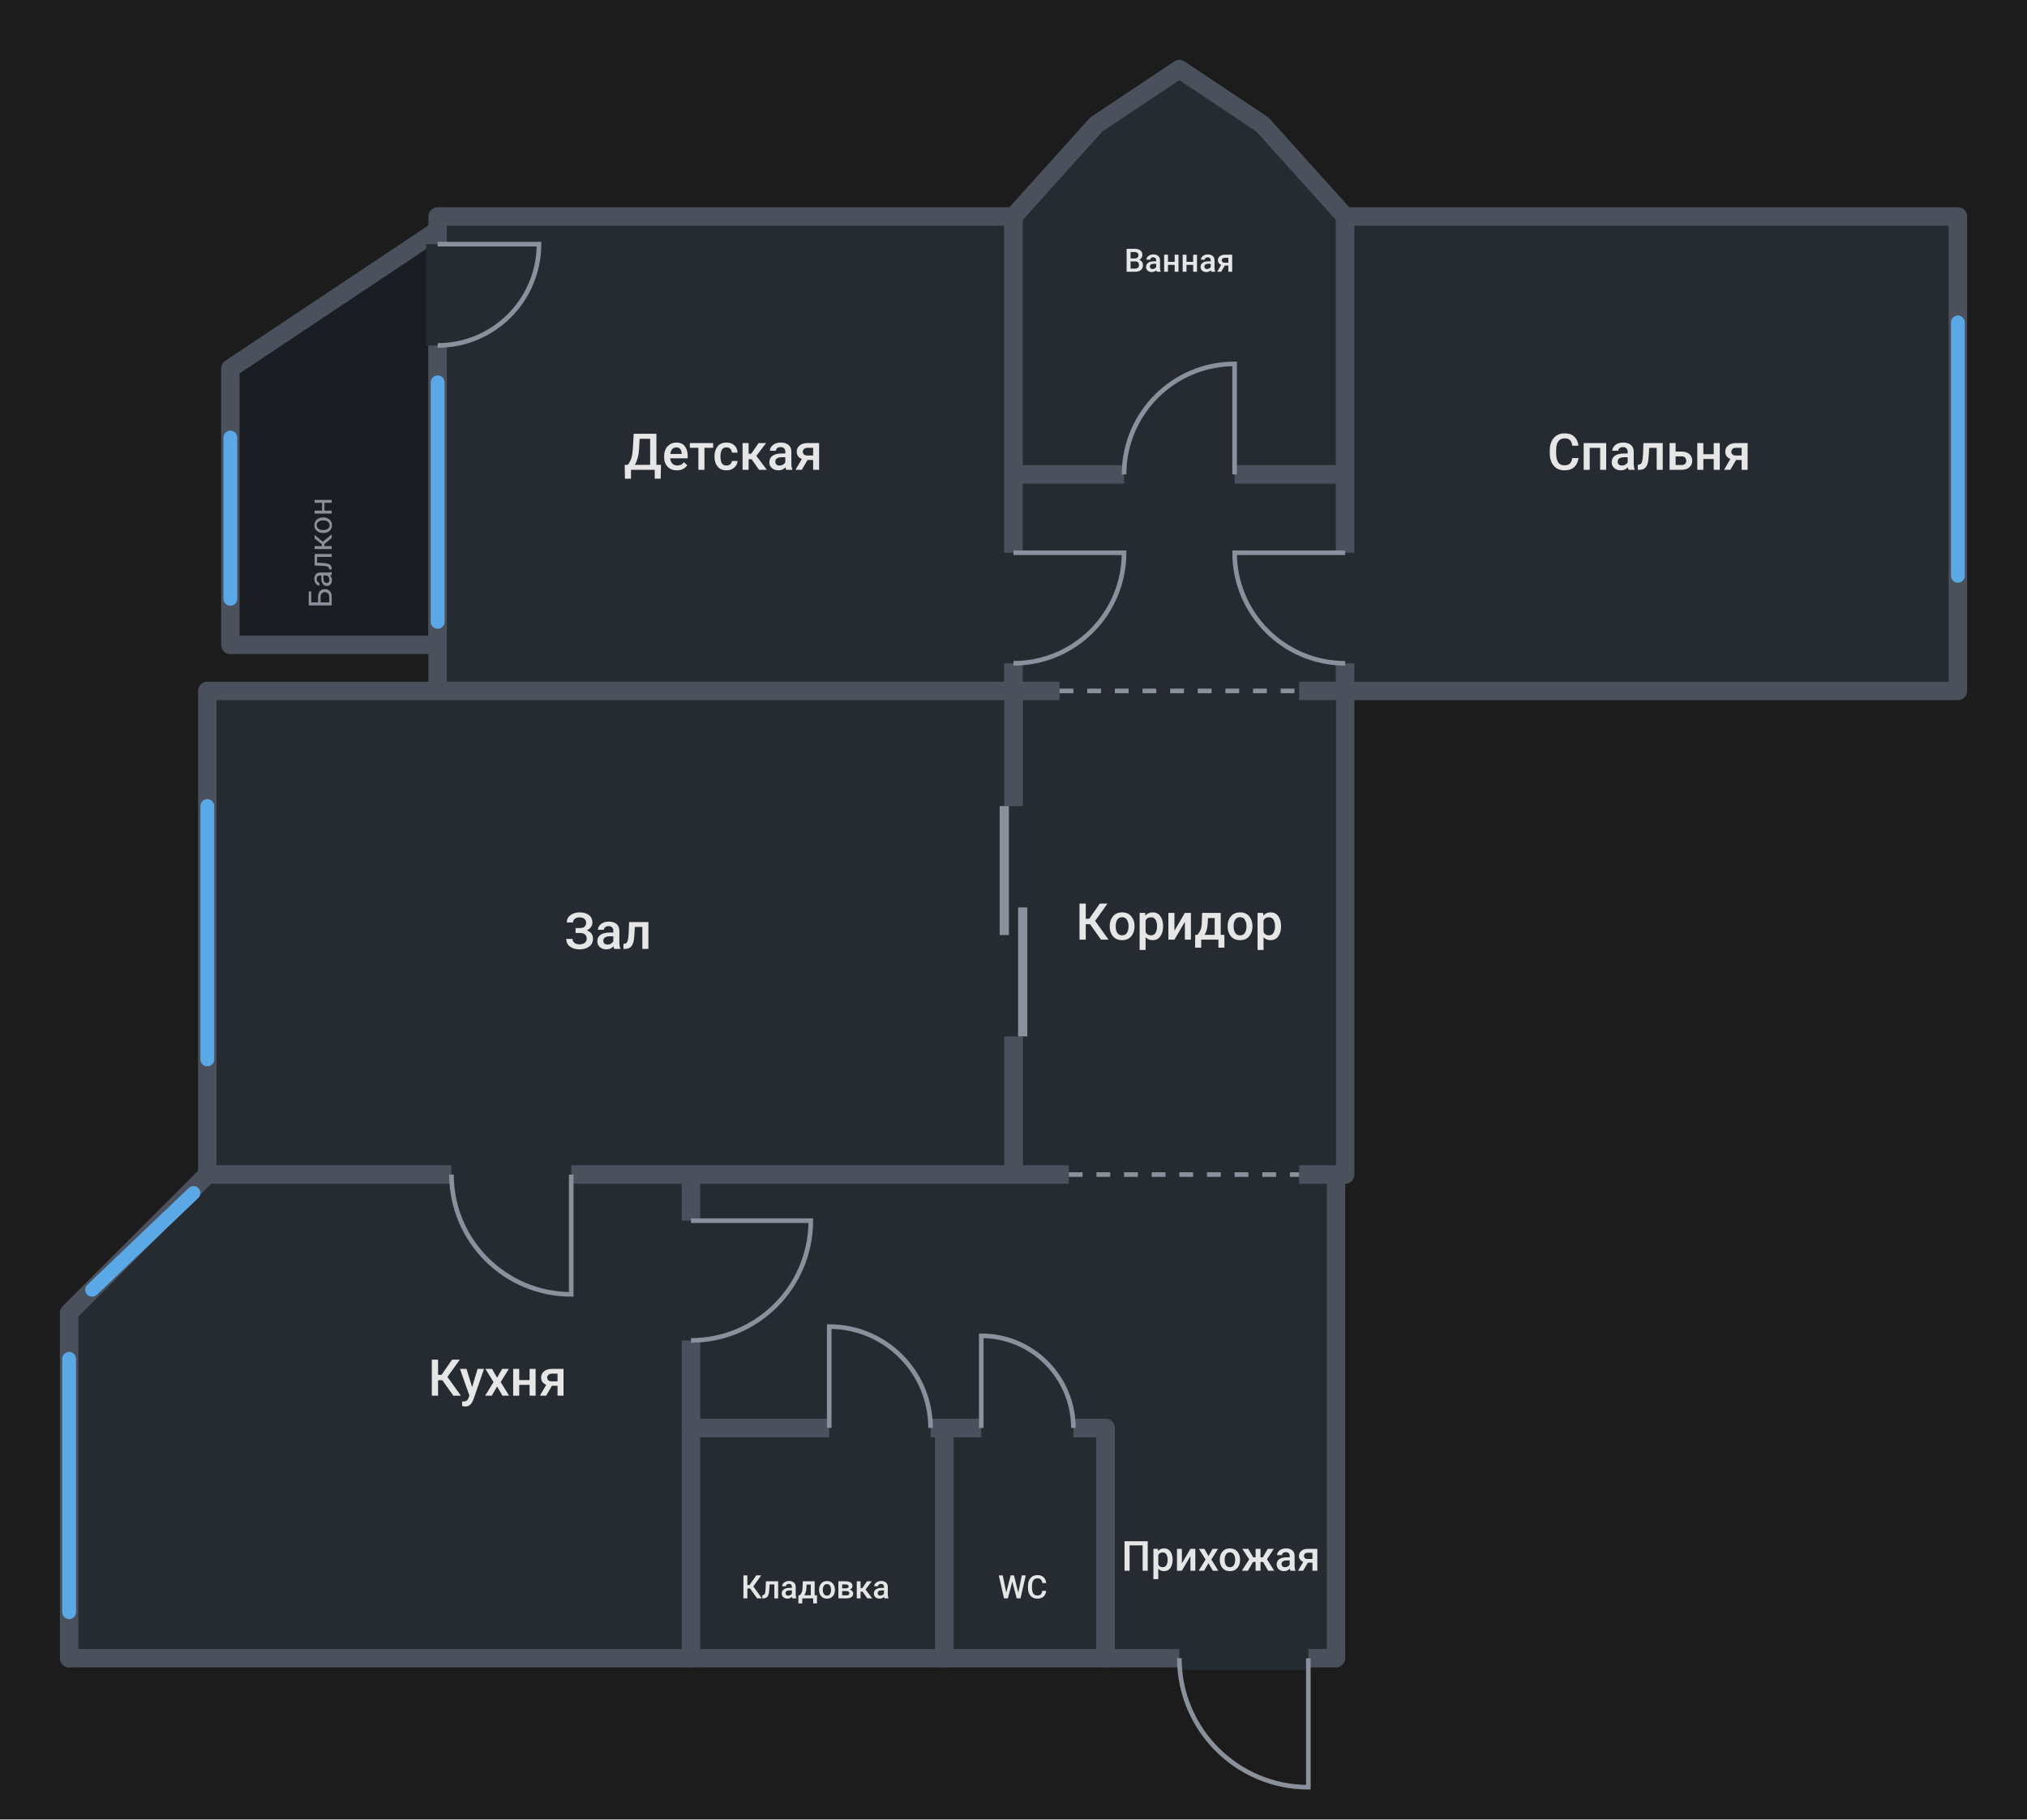
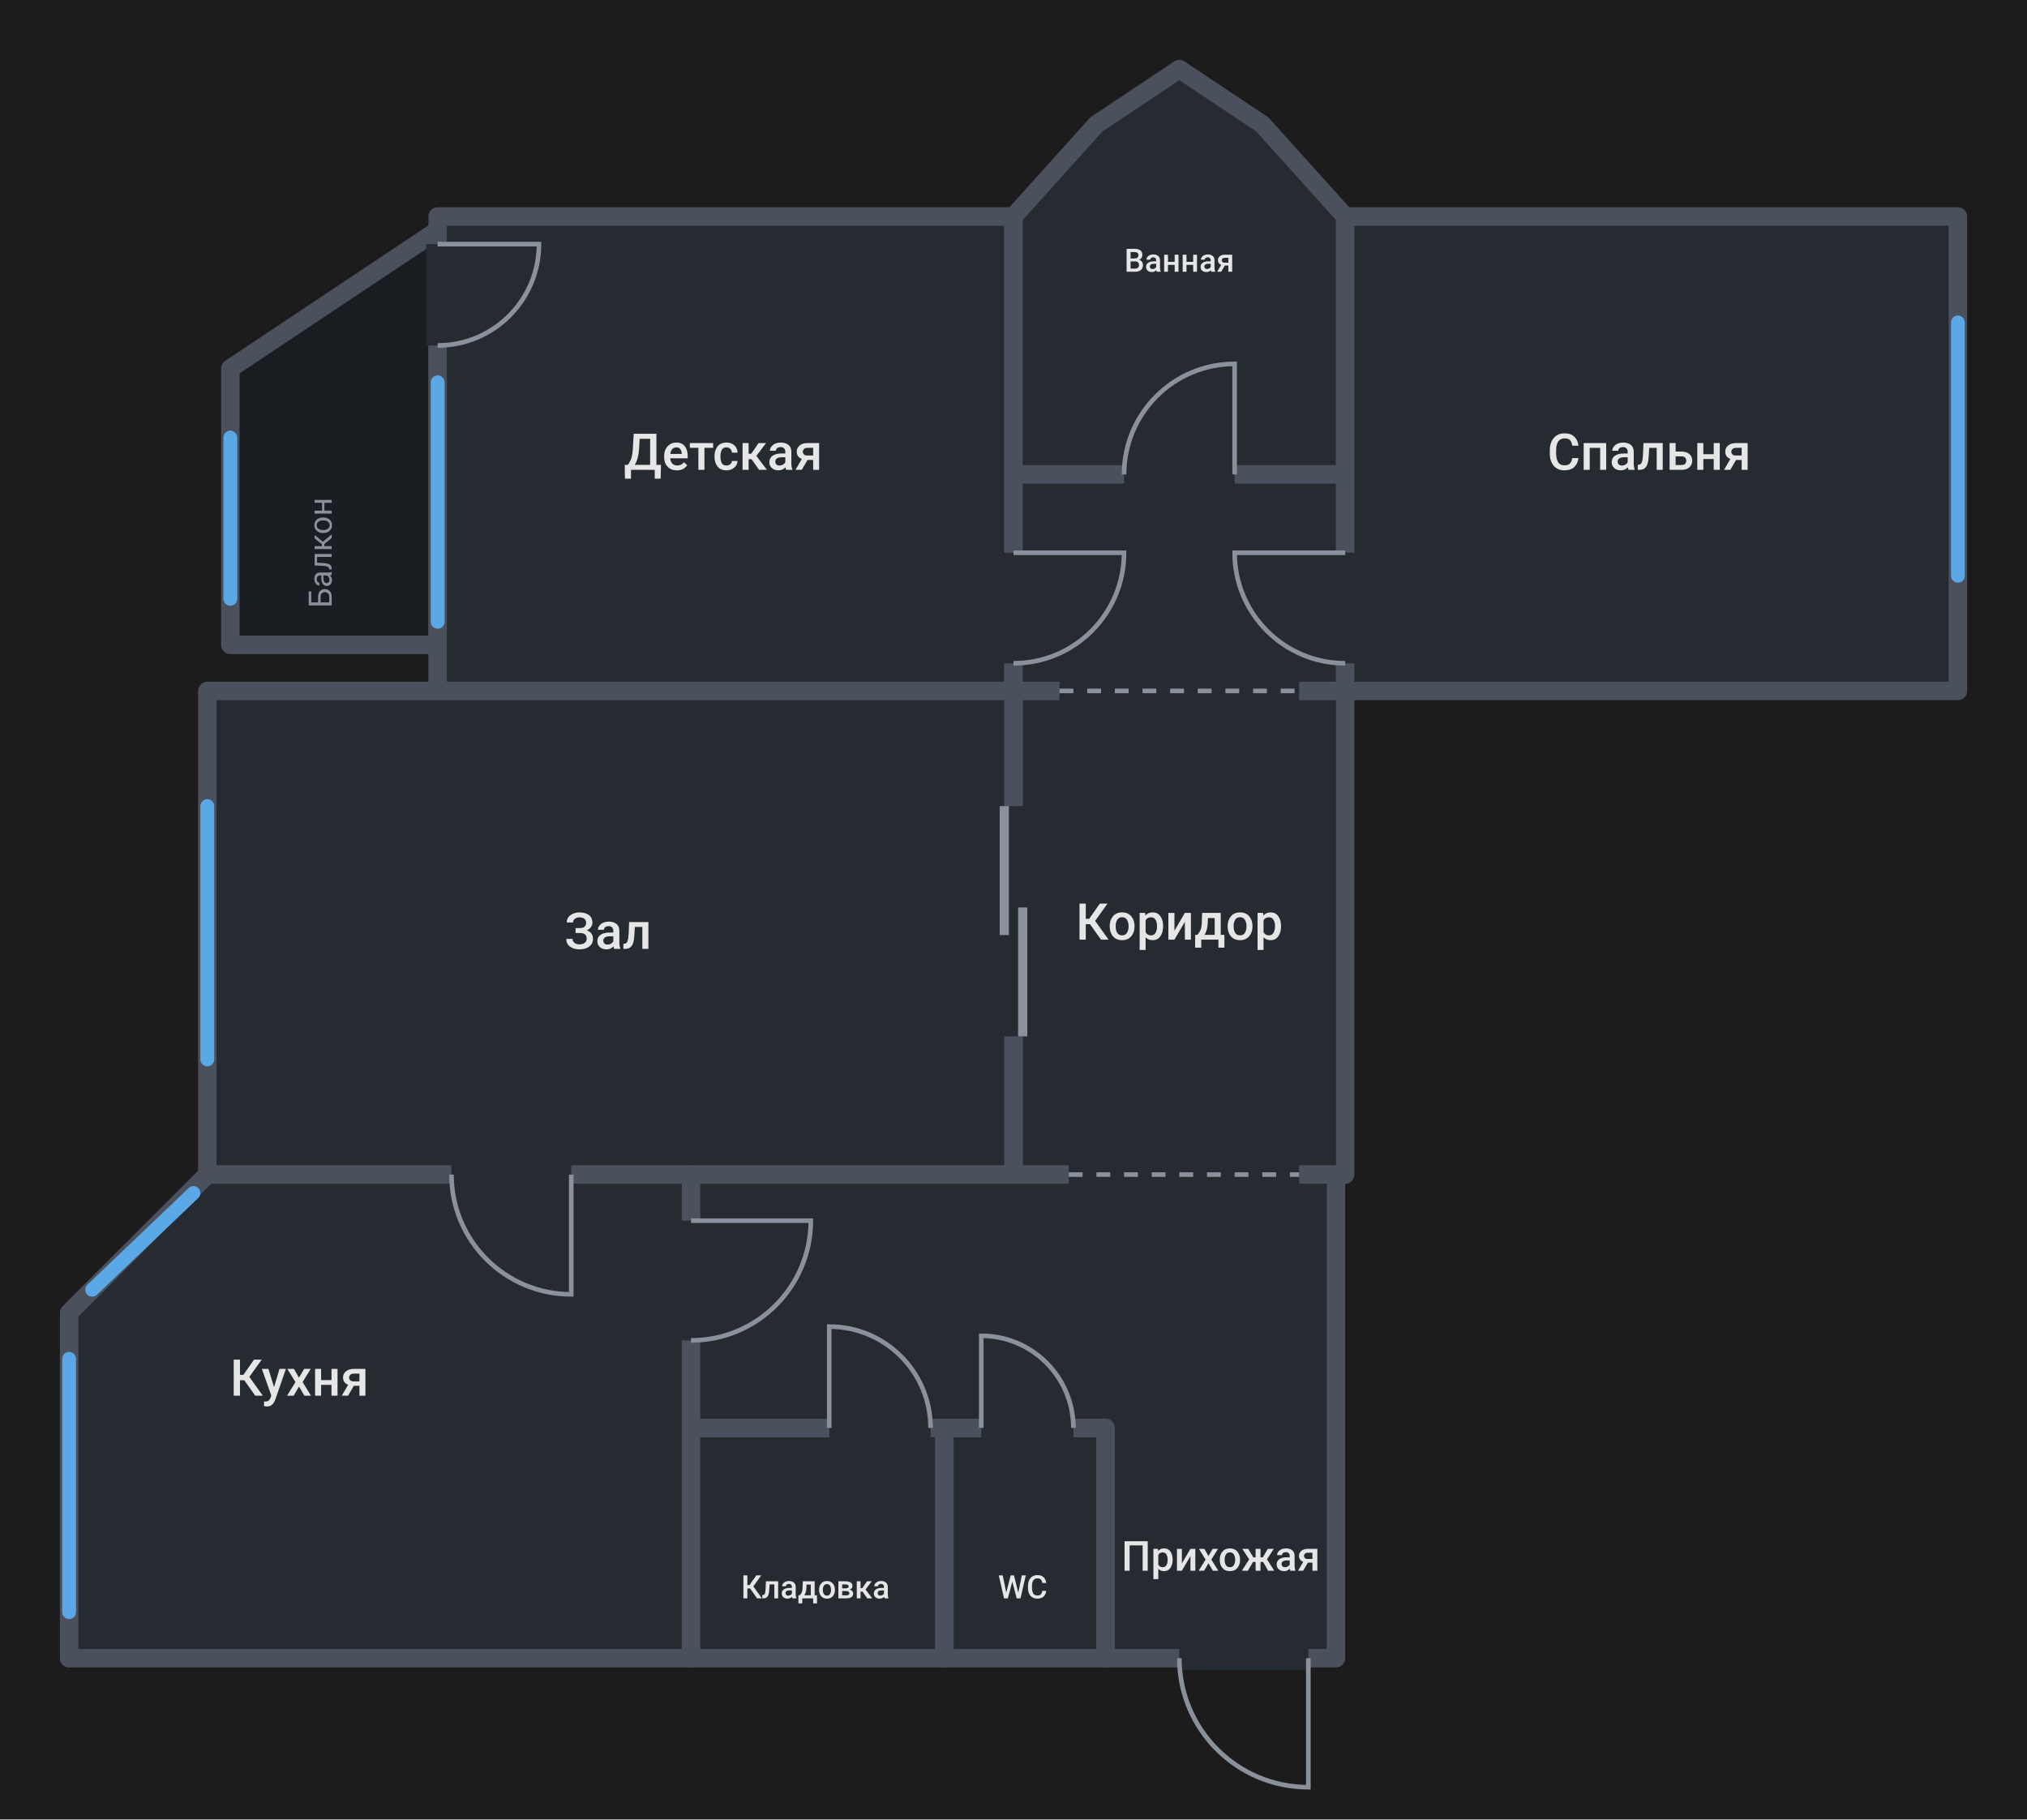
<svg xmlns="http://www.w3.org/2000/svg" viewBox="80 465 440 395" font-family="Roboto, Segoe UI, sans-serif">
  <rect x="80" y="465" width="440" height="395" fill="#1c1c1c" />
  <polygon id="balcony" points="130,545 175,515 175,605 130,605" fill="#1a1d22" stroke="#4a505c" stroke-width="4" stroke-linejoin="round" />
  <polygon id="kids" points="175,512 300,512 300,615 175,615" fill="#262a31" stroke="#4a505c" stroke-width="4" stroke-linejoin="round" />
  <polygon id="bath" points="300,512 318,492 336,480 354,492 372,512 372,568 300,568" fill="#262a31" stroke="#4a505c" stroke-width="4" stroke-linejoin="round" />
  <polygon id="corridor2" points="300,568 372,568 372,615 300,615" fill="#262a31" stroke="#4a505c" stroke-width="4" stroke-linejoin="round" />
  <polygon id="corridor" points="300,615 372,615 372,720 300,720" fill="#262a31" stroke="#4a505c" stroke-width="4" stroke-linejoin="round" />
  <polygon id="bedroom" points="372,512 505,512 505,615 372,615" fill="#262a31" stroke="#4a505c" stroke-width="4" stroke-linejoin="round" />
  <polygon id="hall" points="125,615 300,615 300,720 125,720" fill="#262a31" stroke="#4a505c" stroke-width="4" stroke-linejoin="round" />
  <polygon id="kitchen" points="125,720 230,720 230,825 95,825 95,750" fill="#262a31" stroke="#4a505c" stroke-width="4" stroke-linejoin="round" />
  <polygon id="storage" points="230,775 285,775 285,825 230,825" fill="#262a31" stroke="#4a505c" stroke-width="4" stroke-linejoin="round" />
  <polygon id="wc" points="285,775 320,775 320,825 285,825" fill="#262a31" stroke="#4a505c" stroke-width="4" stroke-linejoin="round" />
  <polygon id="entry" points="230,720 370,720 370,825 320,825 320,775 230,775" fill="#262a31" stroke="#4a505c" stroke-width="4" stroke-linejoin="round" />
  <line x1="130" y1="560" x2="130" y2="595" stroke="#5aa9e6" stroke-width="3" stroke-linecap="round" />
  <line x1="175" y1="548" x2="175" y2="600" stroke="#5aa9e6" stroke-width="3" stroke-linecap="round" />
  <line x1="505" y1="535" x2="505" y2="590" stroke="#5aa9e6" stroke-width="3" stroke-linecap="round" />
  <line x1="125" y1="640" x2="125" y2="695" stroke="#5aa9e6" stroke-width="3" stroke-linecap="round" />
  <line x1="95" y1="760" x2="95" y2="815" stroke="#5aa9e6" stroke-width="3" stroke-linecap="round" />
  <line x1="100" y1="745" x2="122" y2="724" stroke="#5aa9e6" stroke-width="3" stroke-linecap="round" />
  <line x1="300" y1="585" x2="300" y2="609" stroke="#262a31" stroke-width="5" />
  <path d="M300 585 L324 585 A24 24 0 0 1 300 609" fill="none" stroke="#8b919c" stroke-width="1" />
  <line x1="372" y1="585" x2="372" y2="609" stroke="#262a31" stroke-width="5" />
  <path d="M372 585 L348 585 A24 24 0 0 0 372 609" fill="none" stroke="#8b919c" stroke-width="1" />
  <line x1="324" y1="568" x2="348" y2="568" stroke="#262a31" stroke-width="5" />
  <path d="M348 568 L348 544 A24 24 0 0 0 324 568" fill="none" stroke="#8b919c" stroke-width="1" />
  <line x1="300" y1="640" x2="300" y2="690" stroke="#262a31" stroke-width="5" />
  <line x1="298" y1="640" x2="298" y2="668.0" stroke="#8b919c" stroke-width="2" />
  <line x1="302" y1="662.0" x2="302" y2="690" stroke="#8b919c" stroke-width="2" />
  <line x1="230" y1="730" x2="230" y2="756" stroke="#262a31" stroke-width="5" />
  <path d="M230 730 L256 730 A26 26 0 0 1 230 756" fill="none" stroke="#8b919c" stroke-width="1" />
  <line x1="260" y1="775" x2="282" y2="775" stroke="#262a31" stroke-width="5" />
  <path d="M260 775 L260 753 A22 22 0 0 1 282 775" fill="none" stroke="#8b919c" stroke-width="1" />
  <line x1="293" y1="775" x2="313" y2="775" stroke="#262a31" stroke-width="5" />
  <path d="M293 775 L293 755 A20 20 0 0 1 313 775" fill="none" stroke="#8b919c" stroke-width="1" />
  <line x1="336" y1="825" x2="364" y2="825" stroke="#262a31" stroke-width="5" />
  <path d="M364 825 L364 853 A28 28 0 0 1 336 825" fill="none" stroke="#8b919c" stroke-width="1" />
  <line x1="175" y1="518" x2="175" y2="540" stroke="#262a31" stroke-width="5" />
  <path d="M175 518 L197 518 A22 22 0 0 1 175 540" fill="none" stroke="#8b919c" stroke-width="1" />
  <line x1="310" y1="615" x2="362" y2="615" stroke="#262a31" stroke-width="5" />
  <line x1="310" y1="615" x2="362" y2="615" stroke="#8b919c" stroke-width="1" stroke-dasharray="3 3" />
  <line x1="312" y1="720" x2="362" y2="720" stroke="#262a31" stroke-width="5" />
  <line x1="312" y1="720" x2="362" y2="720" stroke="#8b919c" stroke-width="1" stroke-dasharray="3 3" />
  <line x1="178" y1="720" x2="204" y2="720" stroke="#262a31" stroke-width="5" />
  <path d="M204 720 L204 746 A26 26 0 0 1 178 720" fill="none" stroke="#8b919c" stroke-width="1" />
  <text x="152" y="585" font-size="7" fill="#8b919c" text-anchor="middle" transform="rotate(-90 152 585)">Балкон</text>
  <text x="237" y="567" font-size="11" font-weight="500" fill="#e6e6e6" text-anchor="middle">Детская</text>
  <text x="336" y="524" font-size="7" font-weight="500" fill="#e6e6e6" text-anchor="middle">Ванная</text>
  <text x="336" y="669" font-size="11" font-weight="500" fill="#e6e6e6" text-anchor="middle">Коридор</text>
  <text x="438" y="567" font-size="11" font-weight="500" fill="#e6e6e6" text-anchor="middle">Спальня</text>
  <text x="212" y="671" font-size="11" font-weight="500" fill="#e6e6e6" text-anchor="middle">Зал</text>
-   <text x="188" y="768" font-size="11" font-weight="500" fill="#e6e6e6" text-anchor="middle">Кухня</text>
+   <text x="145" y="768" font-size="11" font-weight="500" fill="#e6e6e6" text-anchor="middle">Кухня</text>
  <text x="257" y="812" font-size="7" font-weight="500" fill="#e6e6e6" text-anchor="middle">Кладовка</text>
  <text x="302" y="812" font-size="7" font-weight="500" fill="#e6e6e6" text-anchor="middle">WC</text>
  <text x="345" y="806" font-size="9" font-weight="500" fill="#e6e6e6" text-anchor="middle">Прихожая</text>
</svg>
